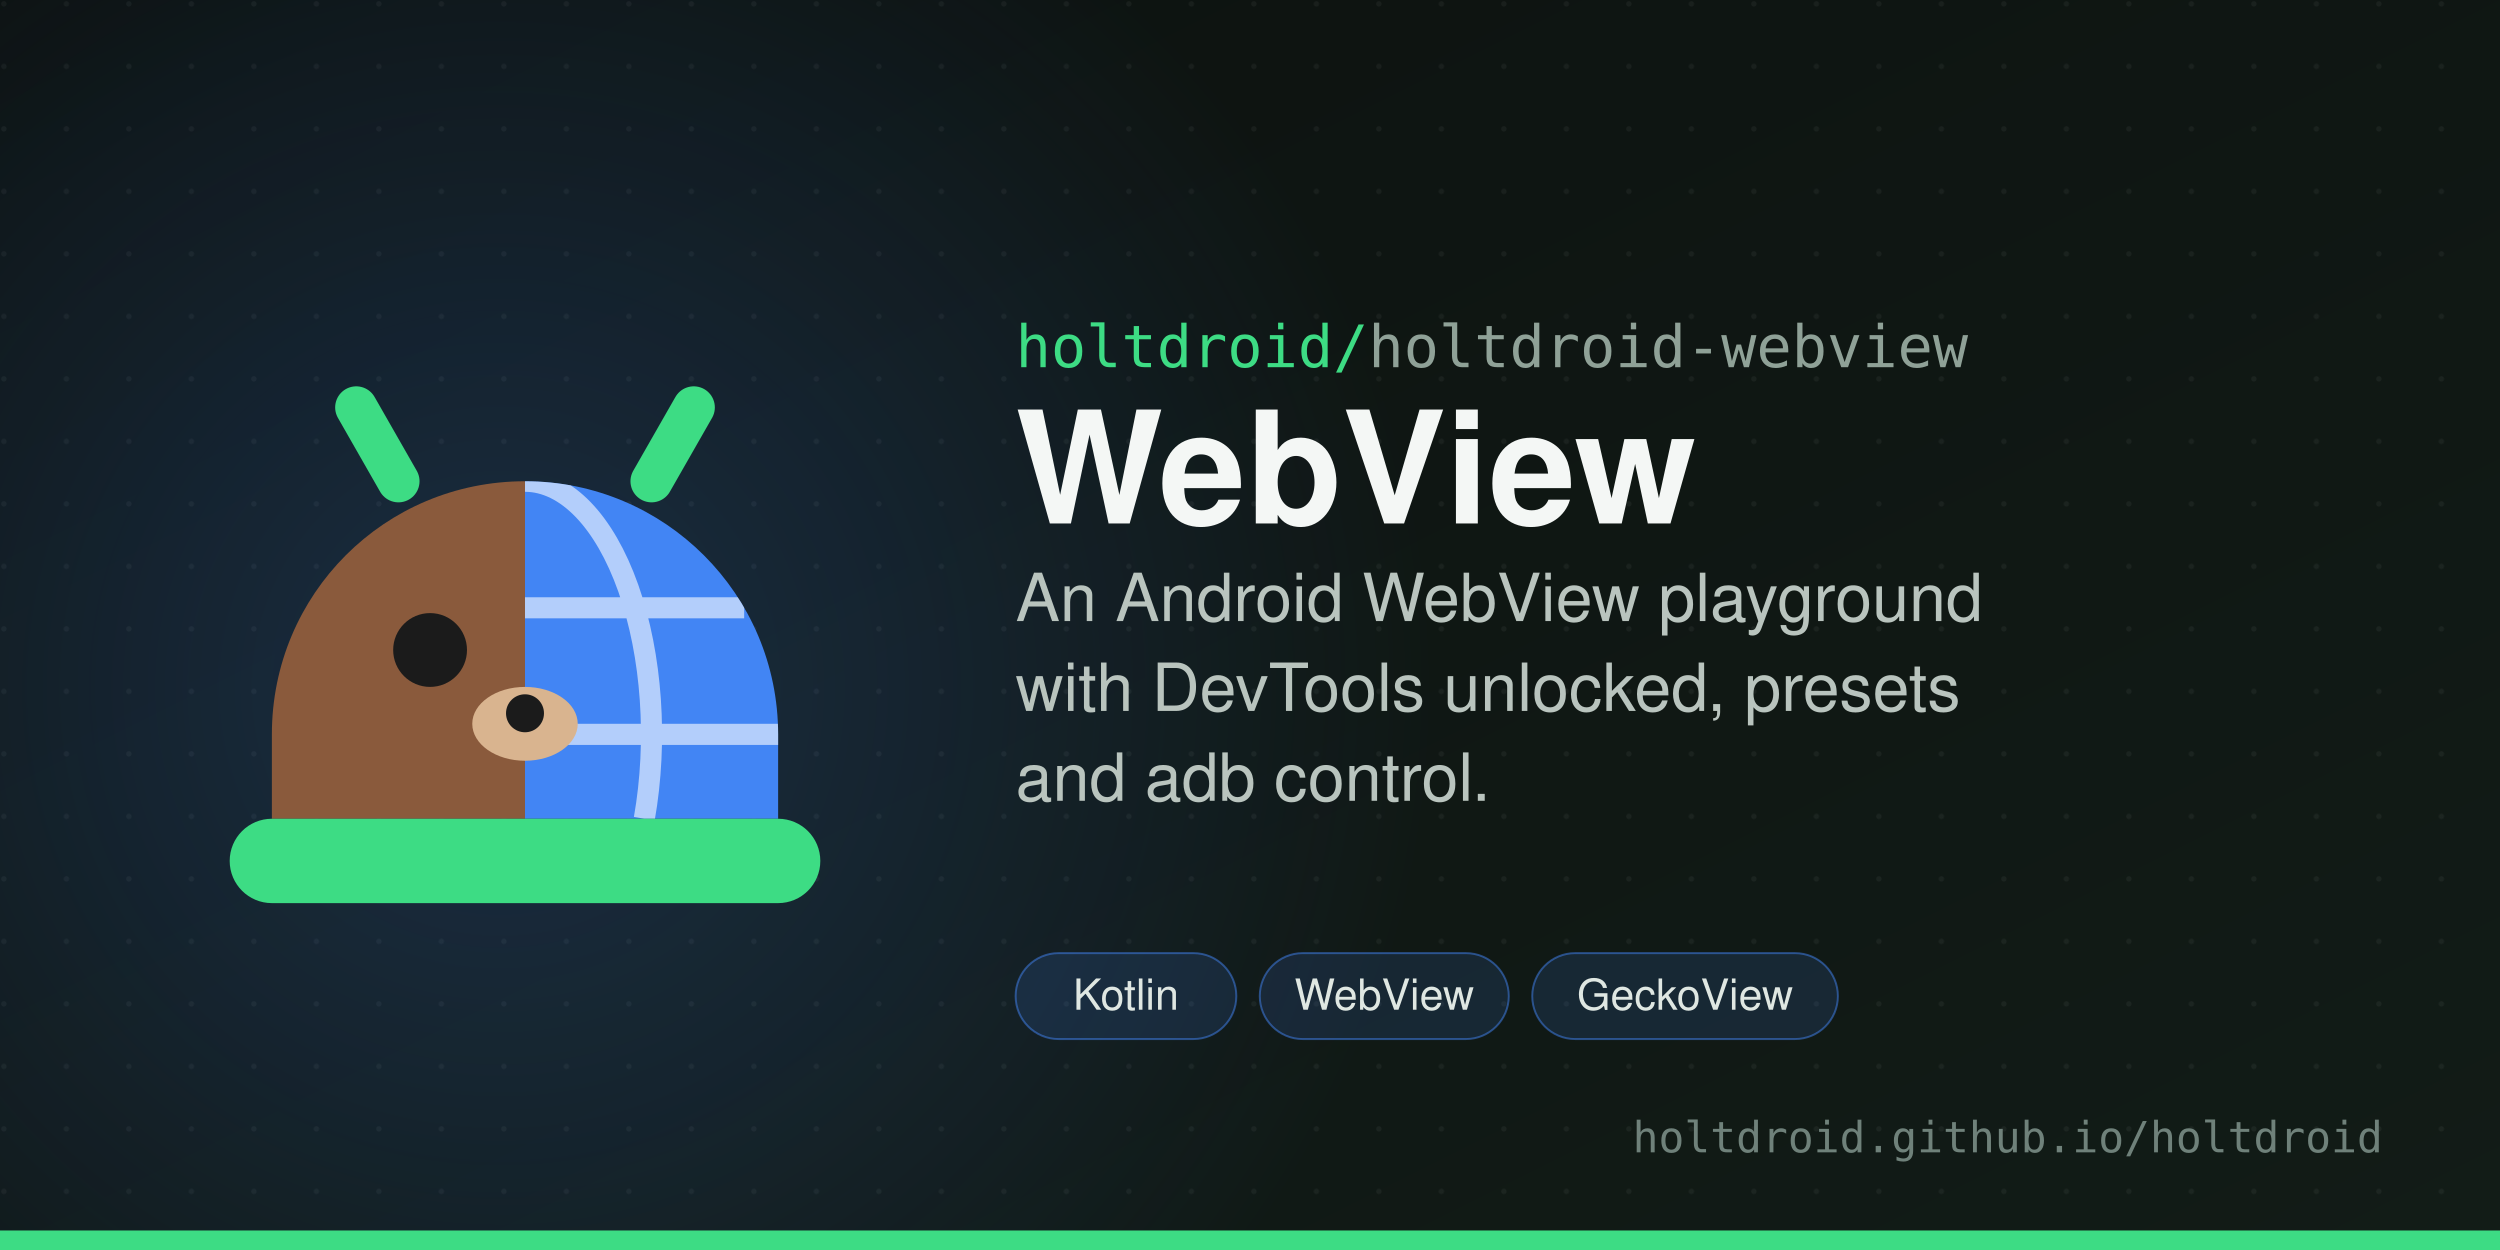
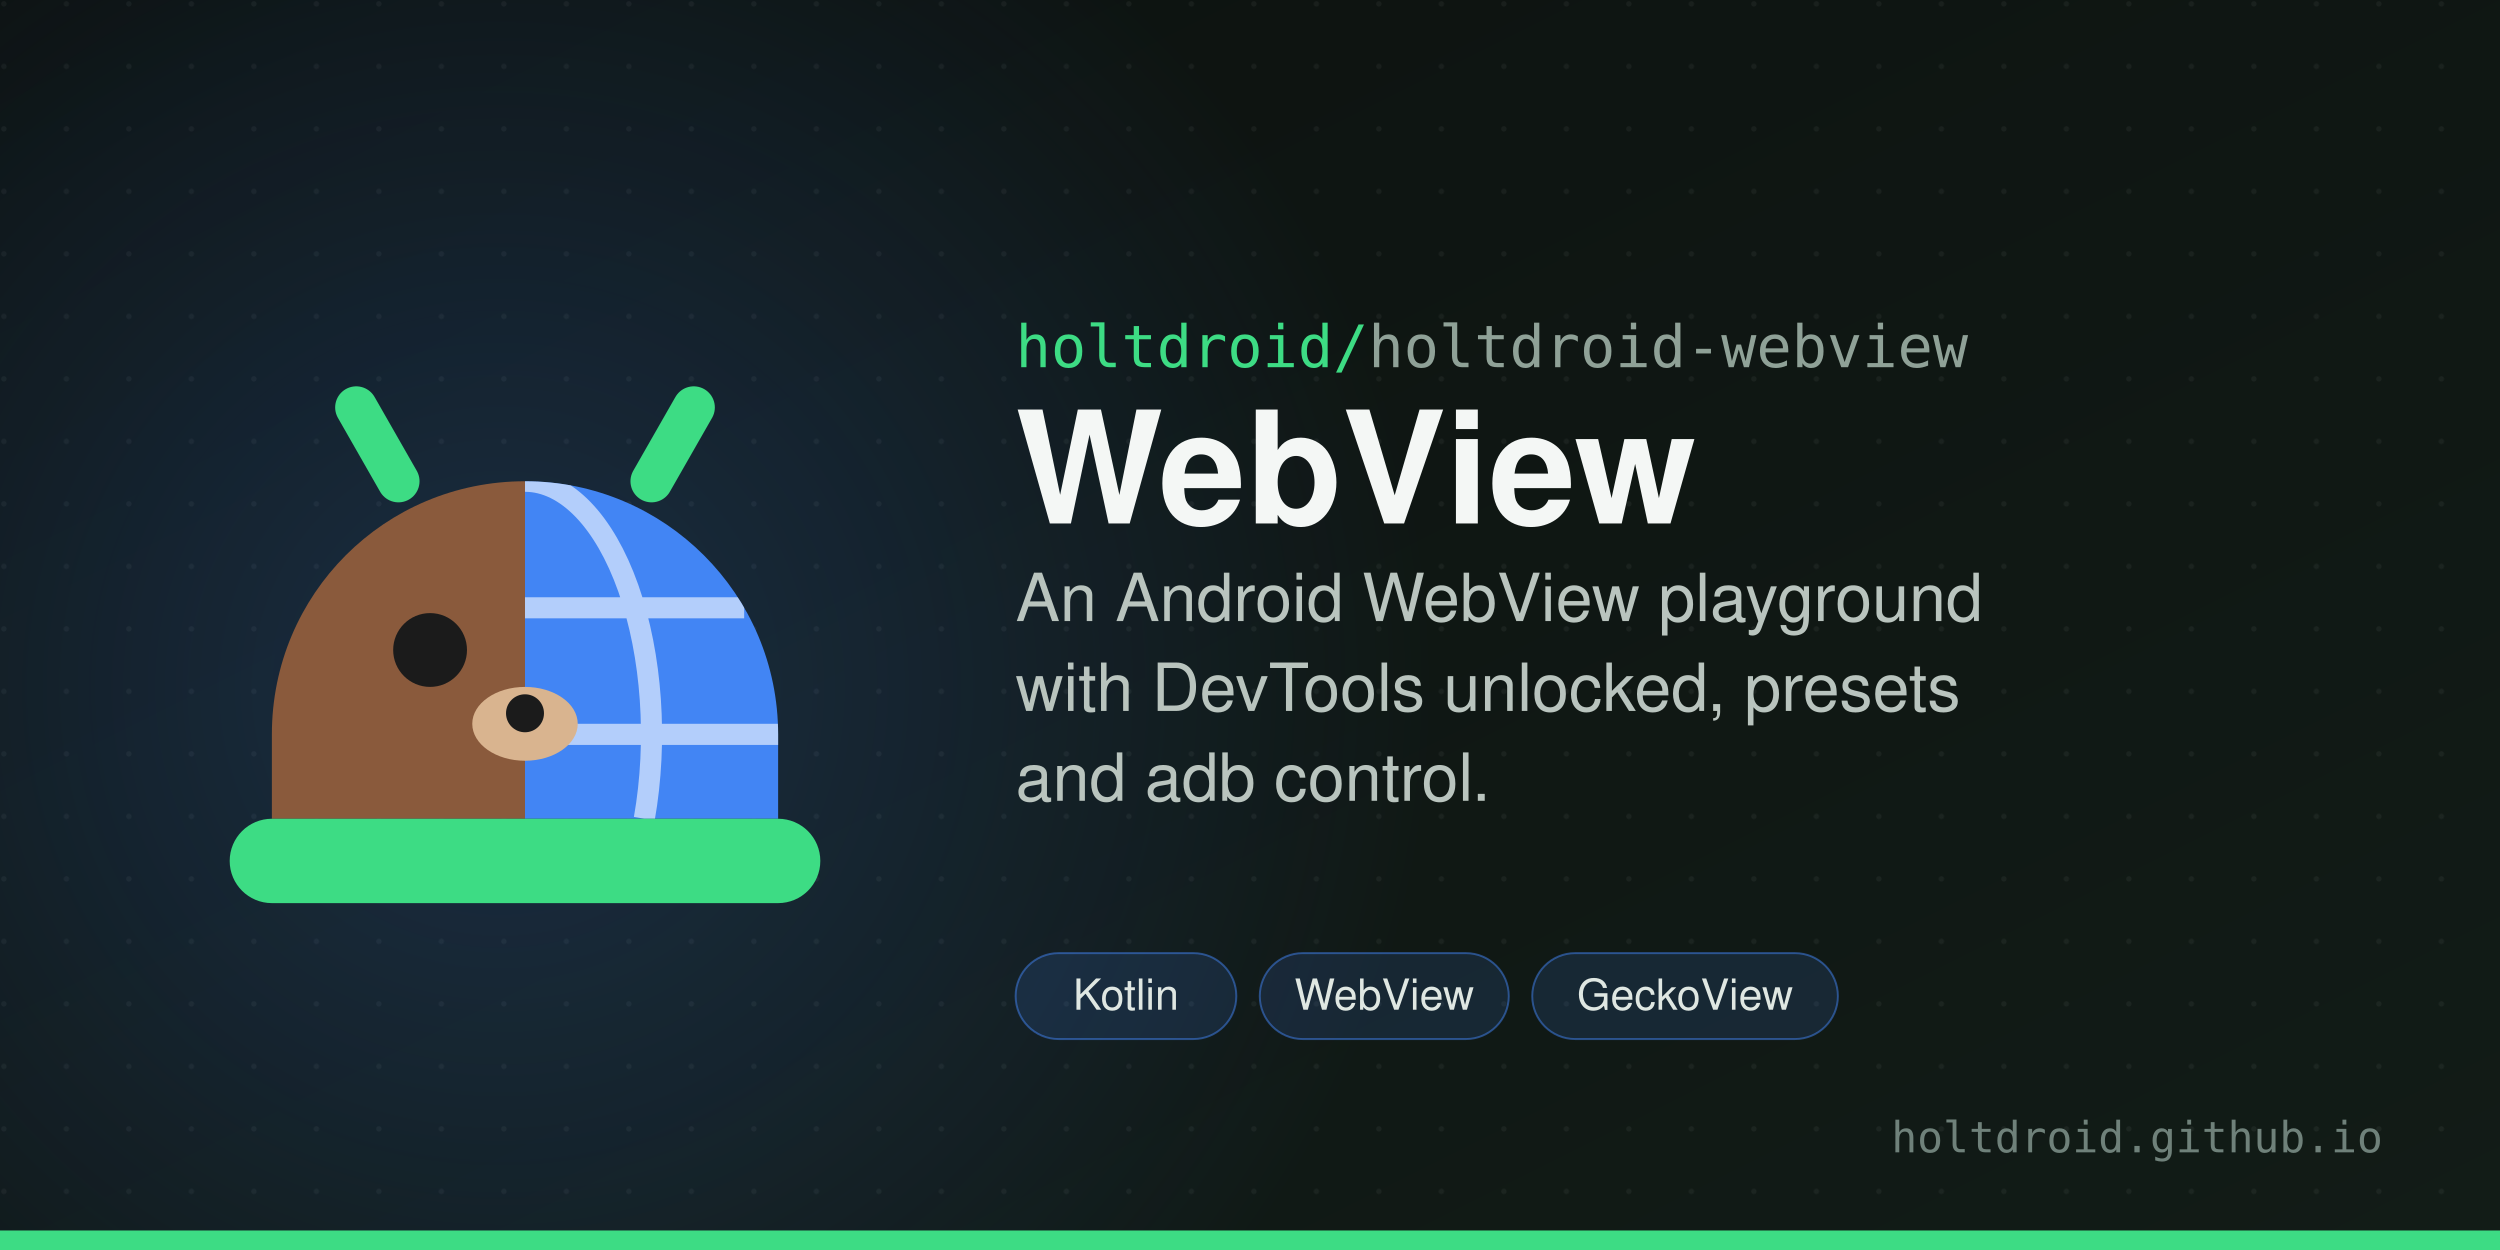
<svg xmlns="http://www.w3.org/2000/svg" width="1280" height="640" viewBox="0 0 1280 640">
  <defs>
    <linearGradient id="bg" x1="0" y1="0" x2="1" y2="1">
      <stop offset="0" stop-color="#0c110f" />
      <stop offset="1" stop-color="#121c17" />
    </linearGradient>
    <radialGradient id="glow" cx="256.0" cy="352.0" r="480.0" gradientUnits="userSpaceOnUse">
      <stop offset="0" stop-color="#4285f4" stop-opacity=".22" />
      <stop offset="1" stop-color="#4285f4" stop-opacity="0" />
    </radialGradient>
    <pattern id="dots" width="32" height="32" patternUnits="userSpaceOnUse">
      <circle cx="2" cy="2" r="1.4" fill="#fff" fill-opacity=".05" />
    </pattern>
  </defs>
  <rect width="1280" height="640" fill="url(#bg)" />
  <rect width="1280" height="640" fill="url(#dots)" />
  <rect width="1280" height="640" fill="url(#glow)" />
  <rect y="630" width="1280" height="10" fill="#3ddc84" />
  <g transform="translate(96 160) scale(5.4)">
    <g fill="none">
      <clipPath id="half-holtdroid-webview">
        <path d="M32 16a24 24 0 0 1 24 24v8H32z" />
      </clipPath>
      <path d="M32 16c-13.3 0-24 10.7-24 24v8h24z" fill="#8a5a3c" />
      <circle cx="23" cy="32" r="3.5" fill="#1b1b1b" />
      <g clip-path="url(#half-holtdroid-webview)">
        <path d="M32 16a24 24 0 0 1 24 24v8H32z" fill="#4285f4" />
        <path d="M32 16a12 24 0 0 1 11.31 32M32 28h20.78M32 40h24" stroke="#fff" stroke-opacity=".6" stroke-width="2" />
      </g>
      <path d="M20 16l-4-7M44 16l4-7" stroke="#3ddc84" stroke-width="4" stroke-linecap="round" />
      <ellipse cx="32" cy="39" rx="5" ry="3.5" fill="#d9b48f" />
      <circle cx="32" cy="38" r="1.8" fill="#1b1b1b" />
      <rect x="4" y="48" width="56" height="8" rx="4" fill="#3ddc84" />
    </g>
  </g>
  <text x="520" y="188" font-family="Menlo, SF Mono, monospace" font-size="30" fill="#3ddc84">holtdroid/<tspan fill="#8fa197">holtdroid-webview</tspan>
  </text>
  <text x="520" y="268" font-family="Helvetica Neue, Helvetica, Arial, sans-serif" font-size="80" font-weight="700" fill="#f4f7f5">WebView</text>
  <text x="520" y="318" font-family="Helvetica Neue, Helvetica, Arial, sans-serif" font-size="34" fill="#b9c4be">An Android WebView playground</text>
  <text x="520" y="364" font-family="Helvetica Neue, Helvetica, Arial, sans-serif" font-size="34" fill="#b9c4be">with DevTools unlocked, presets</text>
  <text x="520" y="410" font-family="Helvetica Neue, Helvetica, Arial, sans-serif" font-size="34" fill="#b9c4be">and adb control.</text>
  <rect x="520" y="488" width="113.0" height="44" rx="22" fill="#4285f4" fill-opacity=".14" stroke="#4285f4" stroke-opacity=".5" />
  <text x="576.5" y="517" text-anchor="middle" font-family="Helvetica Neue, Helvetica, Arial, sans-serif" font-size="22" font-weight="500" fill="#dfe7e2">Kotlin</text>
  <rect x="645.0" y="488" width="127.5" height="44" rx="22" fill="#4285f4" fill-opacity=".14" stroke="#4285f4" stroke-opacity=".5" />
  <text x="708.75" y="517" text-anchor="middle" font-family="Helvetica Neue, Helvetica, Arial, sans-serif" font-size="22" font-weight="500" fill="#dfe7e2">WebView</text>
  <rect x="784.5" y="488" width="156.5" height="44" rx="22" fill="#4285f4" fill-opacity=".14" stroke="#4285f4" stroke-opacity=".5" />
  <text x="862.75" y="517" text-anchor="middle" font-family="Helvetica Neue, Helvetica, Arial, sans-serif" font-size="22" font-weight="500" fill="#dfe7e2">GeckoView</text>
-   <text x="1220" y="590" text-anchor="end" font-family="Menlo, SF Mono, monospace" font-size="22" fill="#6f817a">holtdroid.github.io/holtdroid</text>
+   <text x="1220" y="590" text-anchor="end" font-family="Menlo, SF Mono, monospace" font-size="22" fill="#6f817a">holtdroid.github.io</text>
</svg>
